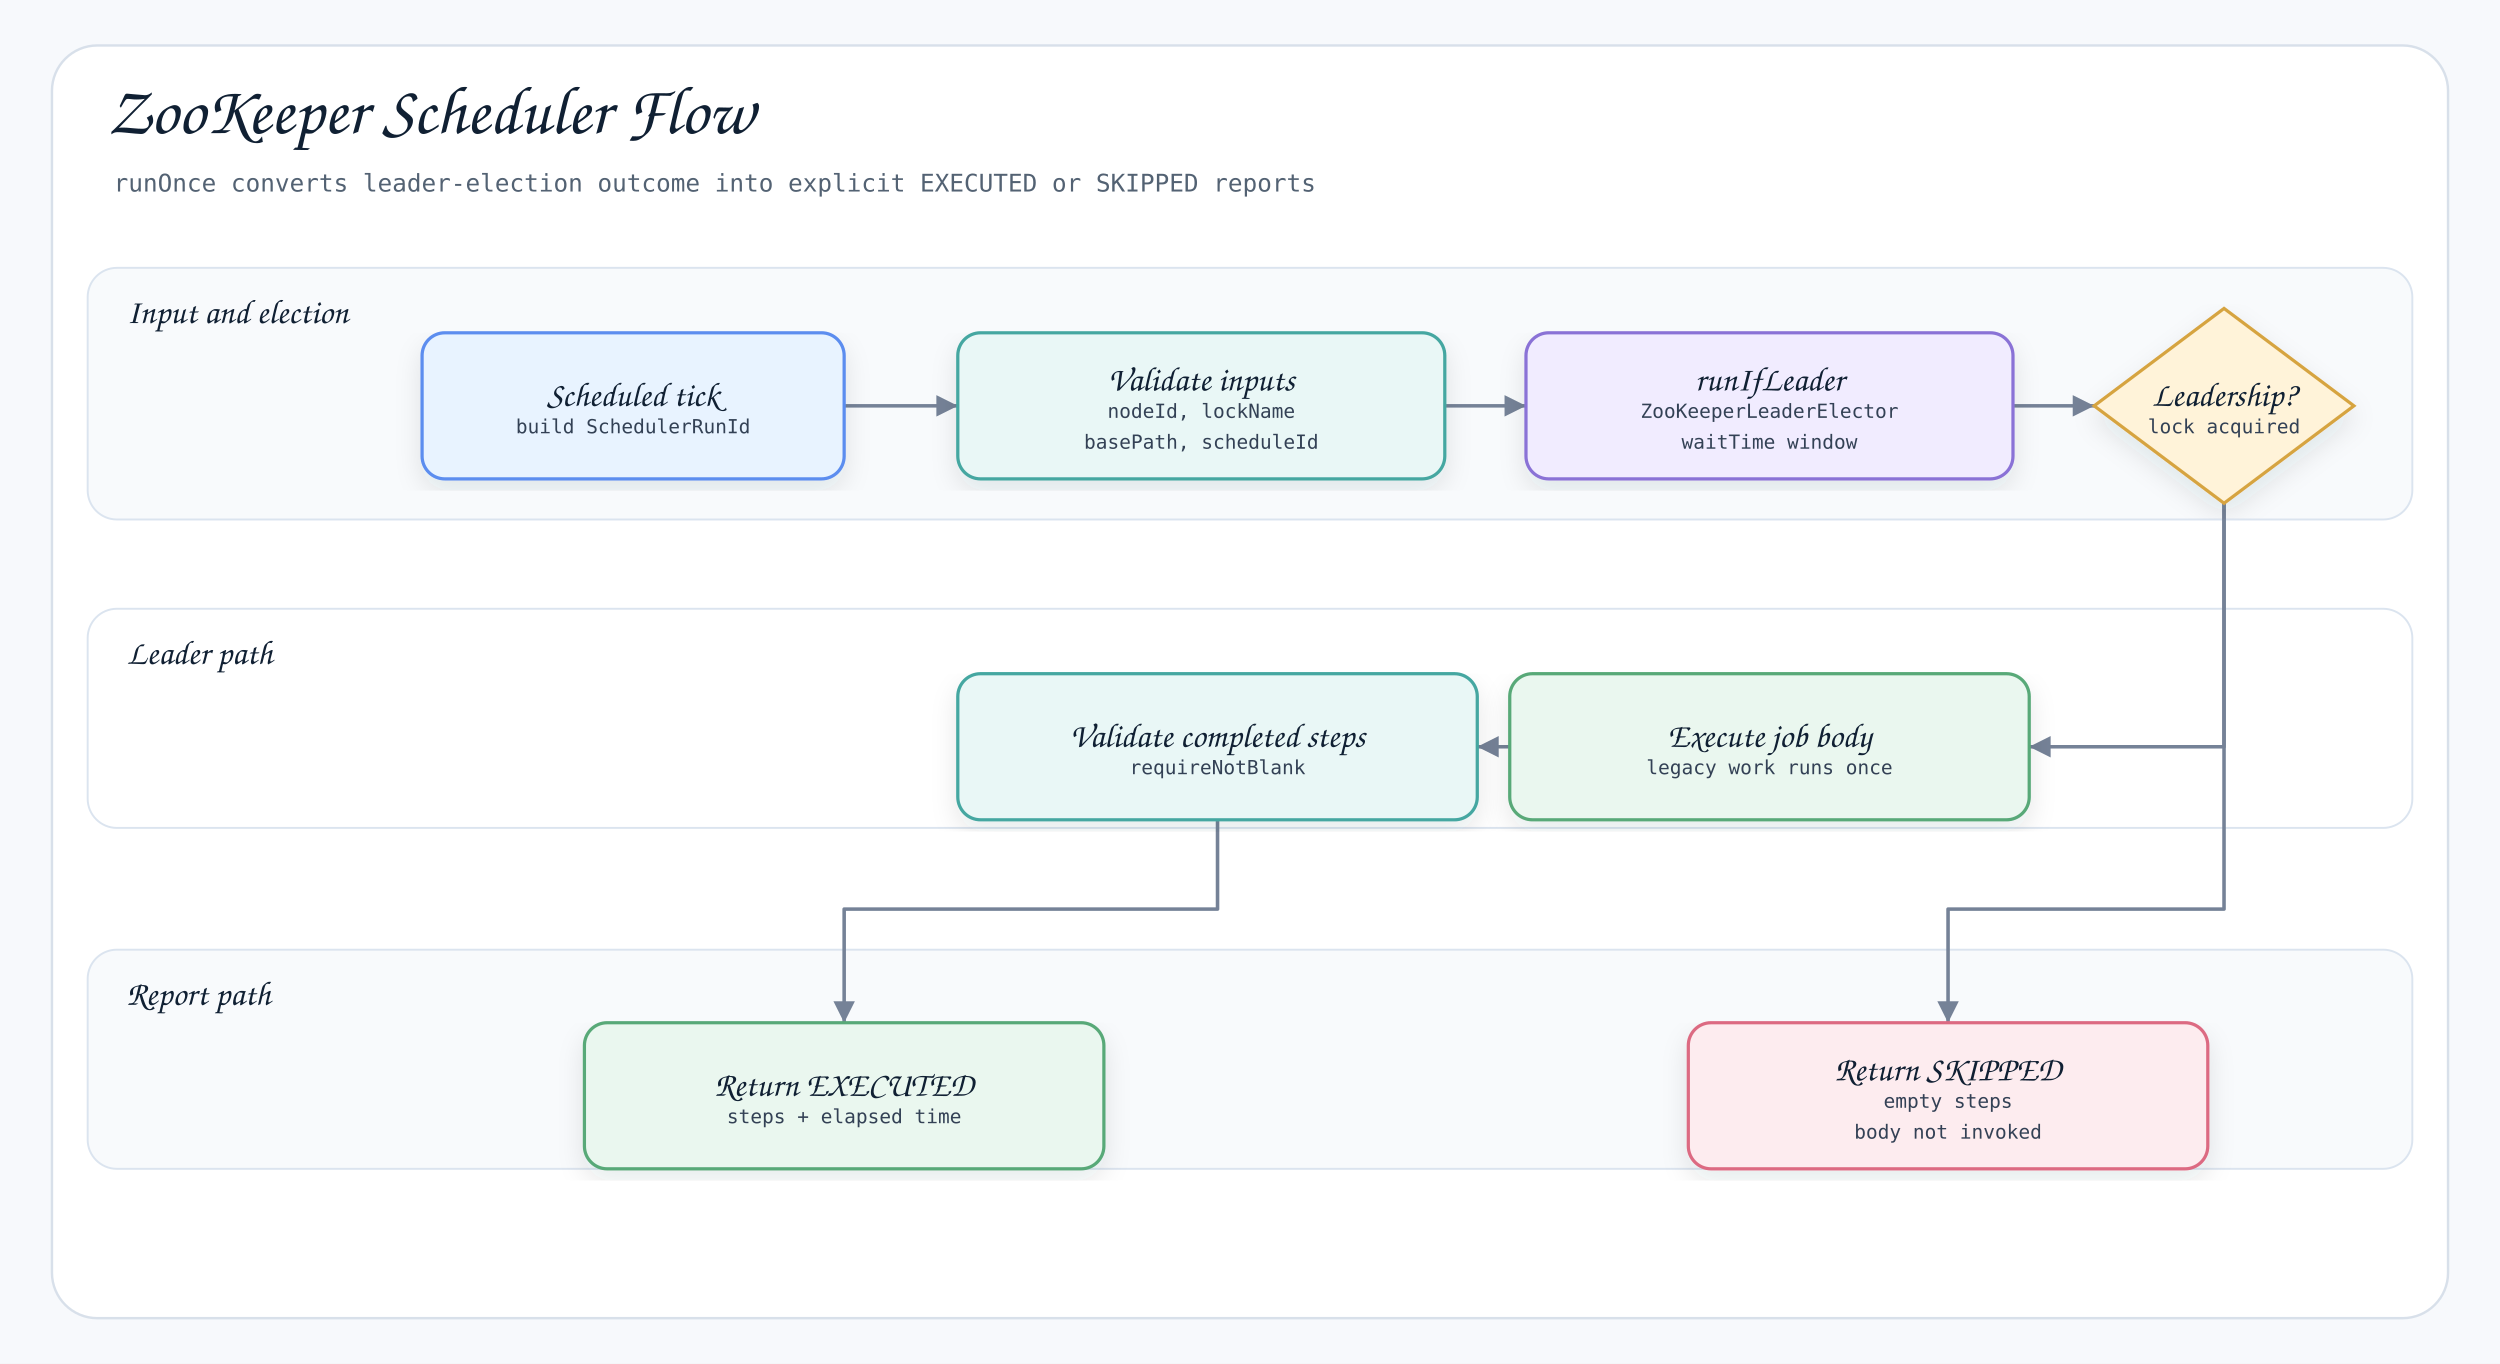
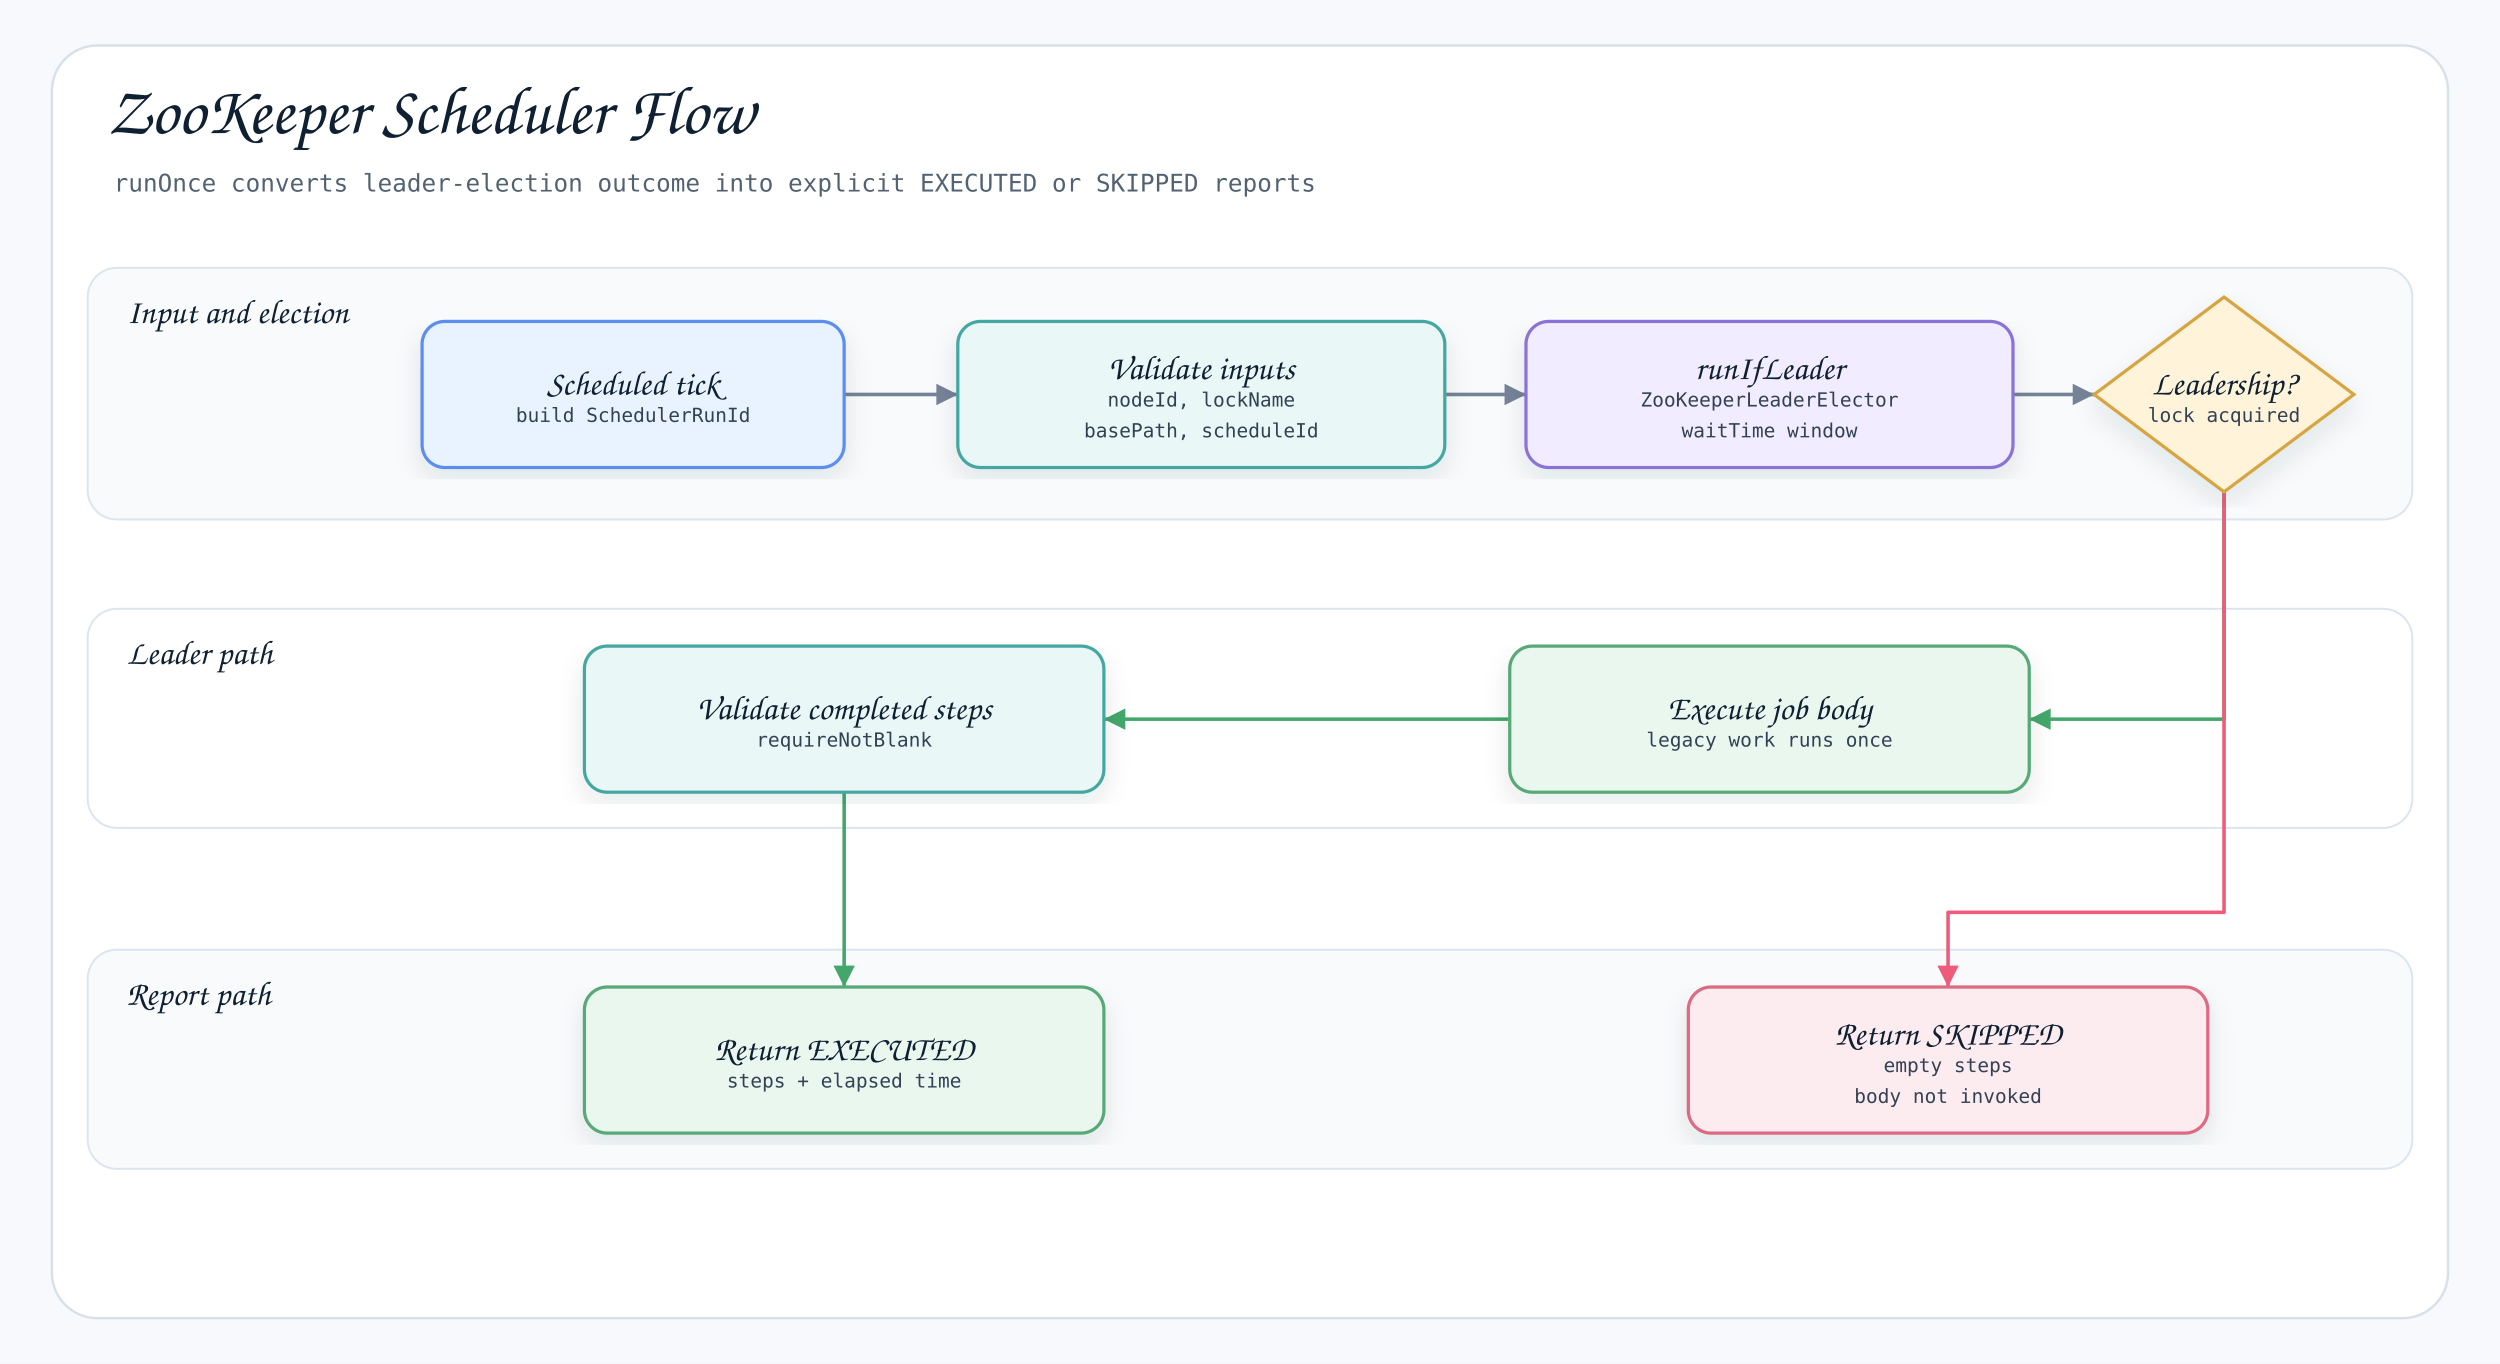
<svg xmlns="http://www.w3.org/2000/svg" width="1540" height="840" viewBox="0 0 1540 840" role="img" aria-label="ZooKeeper Scheduler Flow">
  <defs>
    <filter id="shadow" x="-8%" y="-8%" width="116%" height="116%">
      <feDropShadow dx="0" dy="7" stdDeviation="8" flood-color="#1f2937" flood-opacity="0.10" />
    </filter>
-     <marker id="arrow" markerWidth="8" markerHeight="8" refX="7" refY="4" orient="auto" markerUnits="strokeWidth">
+     <marker id="arrow-neutral" markerWidth="8" markerHeight="8" refX="7" refY="4" orient="auto" markerUnits="strokeWidth">
      <path d="M 1 1 L 7 4 L 1 7 Z" fill="#758297" />
+     </marker>
+     <marker id="arrow-leader" markerWidth="8" markerHeight="8" refX="7" refY="4" orient="auto" markerUnits="strokeWidth">
+       <path d="M 1 1 L 7 4 L 1 7 Z" fill="#43A76B" />
+     </marker>
+     <marker id="arrow-skipped" markerWidth="8" markerHeight="8" refX="7" refY="4" orient="auto" markerUnits="strokeWidth">
+       <path d="M 1 1 L 7 4 L 1 7 Z" fill="#EF5B7A" />
+     </marker>
+     <marker id="arrow-contention" markerWidth="8" markerHeight="8" refX="7" refY="4" orient="auto" markerUnits="strokeWidth">
+       <path d="M 1 1 L 7 4 L 1 7 Z" fill="#D99A2B" />
+     </marker>
+     <marker id="arrow-reacquire" markerWidth="8" markerHeight="8" refX="7" refY="4" orient="auto" markerUnits="strokeWidth">
+       <path d="M 1 1 L 7 4 L 1 7 Z" fill="#8B6EEB" />
    </marker>
    <style>
    .canvas{fill:#f7f9fc}
    .frame{fill:#fff;stroke:#d8e0ea;stroke-width:1.5}
    .layer{stroke:#dbe4ef;stroke-width:1.2}
    .title{font-family:"Architects Daughter","Comic Mono","Comic Sans MS",cursive;font-size:42px;font-weight:400;fill:#102033}
    .subtitle{font-family:"Comic Mono","Comic Sans MS",monospace;font-size:15px;font-weight:400;fill:#536273}
    .label{font-family:"Architects Daughter","Comic Mono","Comic Sans MS",cursive;font-size:21px;font-weight:400;fill:#102033}
    .detail{font-family:"Comic Mono","Comic Sans MS",monospace;font-size:12px;font-weight:400;fill:#334155}
    .strong{font-family:"Comic Mono","Comic Sans MS",monospace;font-size:13px;font-weight:400;fill:#102033}
    .card{stroke-width:2;filter:url(#shadow)}
-     .line{stroke:#758297;stroke-width:2.2;fill:none;marker-end:url(#arrow);stroke-linecap:round;stroke-linejoin:round}
-     .dashed{stroke:#758297;stroke-width:2.2;stroke-dasharray:7 6;fill:none;marker-end:url(#arrow);stroke-linecap:round;stroke-linejoin:round}
+     .line{stroke-width:2.2;fill:none;stroke-linecap:round;stroke-linejoin:round}
+     .dashed{stroke-width:2.2;stroke-dasharray:7 6;fill:none;stroke-linecap:round;stroke-linejoin:round}
    .lifeline{stroke:#b7c2d1;stroke-width:2;stroke-dasharray:10 10}
    .pill{fill:#ffffff;stroke:#dbe4ef;stroke-width:1.1;opacity:.98}
  </style>
  </defs>
  <rect class="canvas" width="1540" height="840" />
  <rect class="frame" x="32" y="28" width="1476" height="784" rx="28" />
  <text class="title" x="66" y="82">ZooKeeper Scheduler Flow</text>
  <text class="subtitle" x="70" y="118">runOnce converts leader-election outcome into explicit EXECUTED or SKIPPED reports</text>
  <g>
    <rect class="layer" x="54" y="165" width="1432" height="155" rx="18" fill="#F8FAFC" />
    <text class="label" x="78" y="199">Input and election</text>
  </g>
  <g>
    <rect class="layer" x="54" y="375" width="1432" height="135" rx="18" fill="#FFFFFF" />
    <text class="label" x="78" y="409">Leader path</text>
  </g>
  <g>
    <rect class="layer" x="54" y="585" width="1432" height="135" rx="18" fill="#F8FAFC" />
    <text class="label" x="78" y="619">Report path</text>
  </g>
-   <path class="line" d="M520 250 L555 250 L555 250 L590 250" />
-   <path class="line" d="M890 250 L915 250 L915 250 L940 250" />
-   <path class="line" d="M1240 250 L1265 250 L1265 250 L1290 250" />
-   <path class="line" d="M1370 310 L1370 460 L1250 460" />
-   <path class="line" d="M930 460 L920 460 L920 460 L910 460" />
-   <path class="line" d="M750 505 L750 560 L520 560 L520 630" />
-   <path class="line" d="M1370 310 L1370 560 L1200 560 L1200 630" />
+   <path class="line" d="M520 243 L555 243 L555 243 L590 243" style="stroke:#758297;marker-end:url(#arrow-neutral)" />
+   <path class="line" d="M890 243 L915 243 L915 243 L940 243" style="stroke:#758297;marker-end:url(#arrow-neutral)" />
+   <path class="line" d="M1240 243 L1265 243 L1265 243 L1290 243" style="stroke:#758297;marker-end:url(#arrow-neutral)" />
+   <path class="line" d="M1370 303 L1370 443 L1250 443" style="stroke:#43A76B;marker-end:url(#arrow-leader)" />
+   <path class="line" d="M930 443 L805 443 L805 443 L680 443" style="stroke:#43A76B;marker-end:url(#arrow-leader)" />
+   <path class="line" d="M520 488 L520 608" style="stroke:#43A76B;marker-end:url(#arrow-leader)" />
+   <path class="line" d="M1370 303 L1370 562 L1200 562 L1200 608" style="stroke:#EF5B7A;marker-end:url(#arrow-skipped)" />
  <g id="start">
-     <rect class="card" x="260" y="205" width="260" height="90" rx="14" fill="#E8F3FF" stroke="#5B8DEF" />
-     <text class="label" x="390" y="244.5" text-anchor="middle" dominant-baseline="middle">Scheduled tick</text>
-     <text class="detail" x="390" y="263.5" text-anchor="middle" dominant-baseline="middle">build SchedulerRunId</text>
+     <rect class="card" x="260" y="198" width="260" height="90" rx="14" fill="#E8F3FF" stroke="#5B8DEF" />
+     <text class="label" x="390" y="237.5" text-anchor="middle" dominant-baseline="middle">Scheduled tick</text>
+     <text class="detail" x="390" y="256.5" text-anchor="middle" dominant-baseline="middle">build SchedulerRunId</text>
  </g>
  <g id="config">
-     <rect class="card" x="590" y="205" width="300" height="90" rx="14" fill="#E9F7F6" stroke="#45A7A1" />
-     <text class="label" x="740" y="235" text-anchor="middle" dominant-baseline="middle">Validate inputs</text>
-     <text class="detail" x="740" y="254" text-anchor="middle" dominant-baseline="middle">nodeId, lockName</text>
-     <text class="detail" x="740" y="273" text-anchor="middle" dominant-baseline="middle">basePath, scheduleId</text>
+     <rect class="card" x="590" y="198" width="300" height="90" rx="14" fill="#E9F7F6" stroke="#45A7A1" />
+     <text class="label" x="740" y="228" text-anchor="middle" dominant-baseline="middle">Validate inputs</text>
+     <text class="detail" x="740" y="247" text-anchor="middle" dominant-baseline="middle">nodeId, lockName</text>
+     <text class="detail" x="740" y="266" text-anchor="middle" dominant-baseline="middle">basePath, scheduleId</text>
  </g>
  <g id="elect">
-     <rect class="card" x="940" y="205" width="300" height="90" rx="14" fill="#F1ECFF" stroke="#8A72D6" />
-     <text class="label" x="1090" y="235" text-anchor="middle" dominant-baseline="middle">runIfLeader</text>
-     <text class="detail" x="1090" y="254" text-anchor="middle" dominant-baseline="middle">ZooKeeperLeaderElector</text>
-     <text class="detail" x="1090" y="273" text-anchor="middle" dominant-baseline="middle">waitTime window</text>
+     <rect class="card" x="940" y="198" width="300" height="90" rx="14" fill="#F1ECFF" stroke="#8A72D6" />
+     <text class="label" x="1090" y="228" text-anchor="middle" dominant-baseline="middle">runIfLeader</text>
+     <text class="detail" x="1090" y="247" text-anchor="middle" dominant-baseline="middle">ZooKeeperLeaderElector</text>
+     <text class="detail" x="1090" y="266" text-anchor="middle" dominant-baseline="middle">waitTime window</text>
  </g>
  <g id="decision">
-     <path class="card" d="M1370 190 L1450 250 L1370 310 L1290 250 Z" fill="#FFF3D9" stroke="#D6A441" />
-     <text class="label" x="1370" y="244.5" text-anchor="middle" dominant-baseline="middle">Leadership?</text>
-     <text class="detail" x="1370" y="263.5" text-anchor="middle" dominant-baseline="middle">lock acquired</text>
+     <path class="card" d="M1370 183 L1450 243 L1370 303 L1290 243 Z" fill="#FFF3D9" stroke="#D6A441" />
+     <text class="label" x="1370" y="237.5" text-anchor="middle" dominant-baseline="middle">Leadership?</text>
+     <text class="detail" x="1370" y="256.5" text-anchor="middle" dominant-baseline="middle">lock acquired</text>
+   </g>
+   <g id="steps">
+     <rect class="card" x="360" y="398" width="320" height="90" rx="14" fill="#E9F7F6" stroke="#45A7A1" />
+     <text class="label" x="520" y="437.5" text-anchor="middle" dominant-baseline="middle">Validate completed steps</text>
+     <text class="detail" x="520" y="456.5" text-anchor="middle" dominant-baseline="middle">requireNotBlank</text>
  </g>
  <g id="execute">
-     <rect class="card" x="930" y="415" width="320" height="90" rx="14" fill="#EAF7EF" stroke="#58A978" />
-     <text class="label" x="1090" y="454.5" text-anchor="middle" dominant-baseline="middle">Execute job body</text>
-     <text class="detail" x="1090" y="473.5" text-anchor="middle" dominant-baseline="middle">legacy work runs once</text>
-   </g>
-   <g id="steps">
-     <rect class="card" x="590" y="415" width="320" height="90" rx="14" fill="#E9F7F6" stroke="#45A7A1" />
-     <text class="label" x="750" y="454.5" text-anchor="middle" dominant-baseline="middle">Validate completed steps</text>
-     <text class="detail" x="750" y="473.5" text-anchor="middle" dominant-baseline="middle">requireNotBlank</text>
+     <rect class="card" x="930" y="398" width="320" height="90" rx="14" fill="#EAF7EF" stroke="#58A978" />
+     <text class="label" x="1090" y="437.5" text-anchor="middle" dominant-baseline="middle">Execute job body</text>
+     <text class="detail" x="1090" y="456.5" text-anchor="middle" dominant-baseline="middle">legacy work runs once</text>
  </g>
  <g id="executed">
-     <rect class="card" x="360" y="630" width="320" height="90" rx="14" fill="#EAF7EF" stroke="#58A978" />
-     <text class="label" x="520" y="669.5" text-anchor="middle" dominant-baseline="middle">Return EXECUTED</text>
-     <text class="detail" x="520" y="688.5" text-anchor="middle" dominant-baseline="middle">steps + elapsed time</text>
+     <rect class="card" x="360" y="608" width="320" height="90" rx="14" fill="#EAF7EF" stroke="#58A978" />
+     <text class="label" x="520" y="647.5" text-anchor="middle" dominant-baseline="middle">Return EXECUTED</text>
+     <text class="detail" x="520" y="666.5" text-anchor="middle" dominant-baseline="middle">steps + elapsed time</text>
  </g>
  <g id="skipped">
-     <rect class="card" x="1040" y="630" width="320" height="90" rx="14" fill="#FDECEF" stroke="#DC6B82" />
-     <text class="label" x="1200" y="660" text-anchor="middle" dominant-baseline="middle">Return SKIPPED</text>
-     <text class="detail" x="1200" y="679" text-anchor="middle" dominant-baseline="middle">empty steps</text>
-     <text class="detail" x="1200" y="698" text-anchor="middle" dominant-baseline="middle">body not invoked</text>
+     <rect class="card" x="1040" y="608" width="320" height="90" rx="14" fill="#FDECEF" stroke="#DC6B82" />
+     <text class="label" x="1200" y="638" text-anchor="middle" dominant-baseline="middle">Return SKIPPED</text>
+     <text class="detail" x="1200" y="657" text-anchor="middle" dominant-baseline="middle">empty steps</text>
+     <text class="detail" x="1200" y="676" text-anchor="middle" dominant-baseline="middle">body not invoked</text>
  </g>
</svg>
